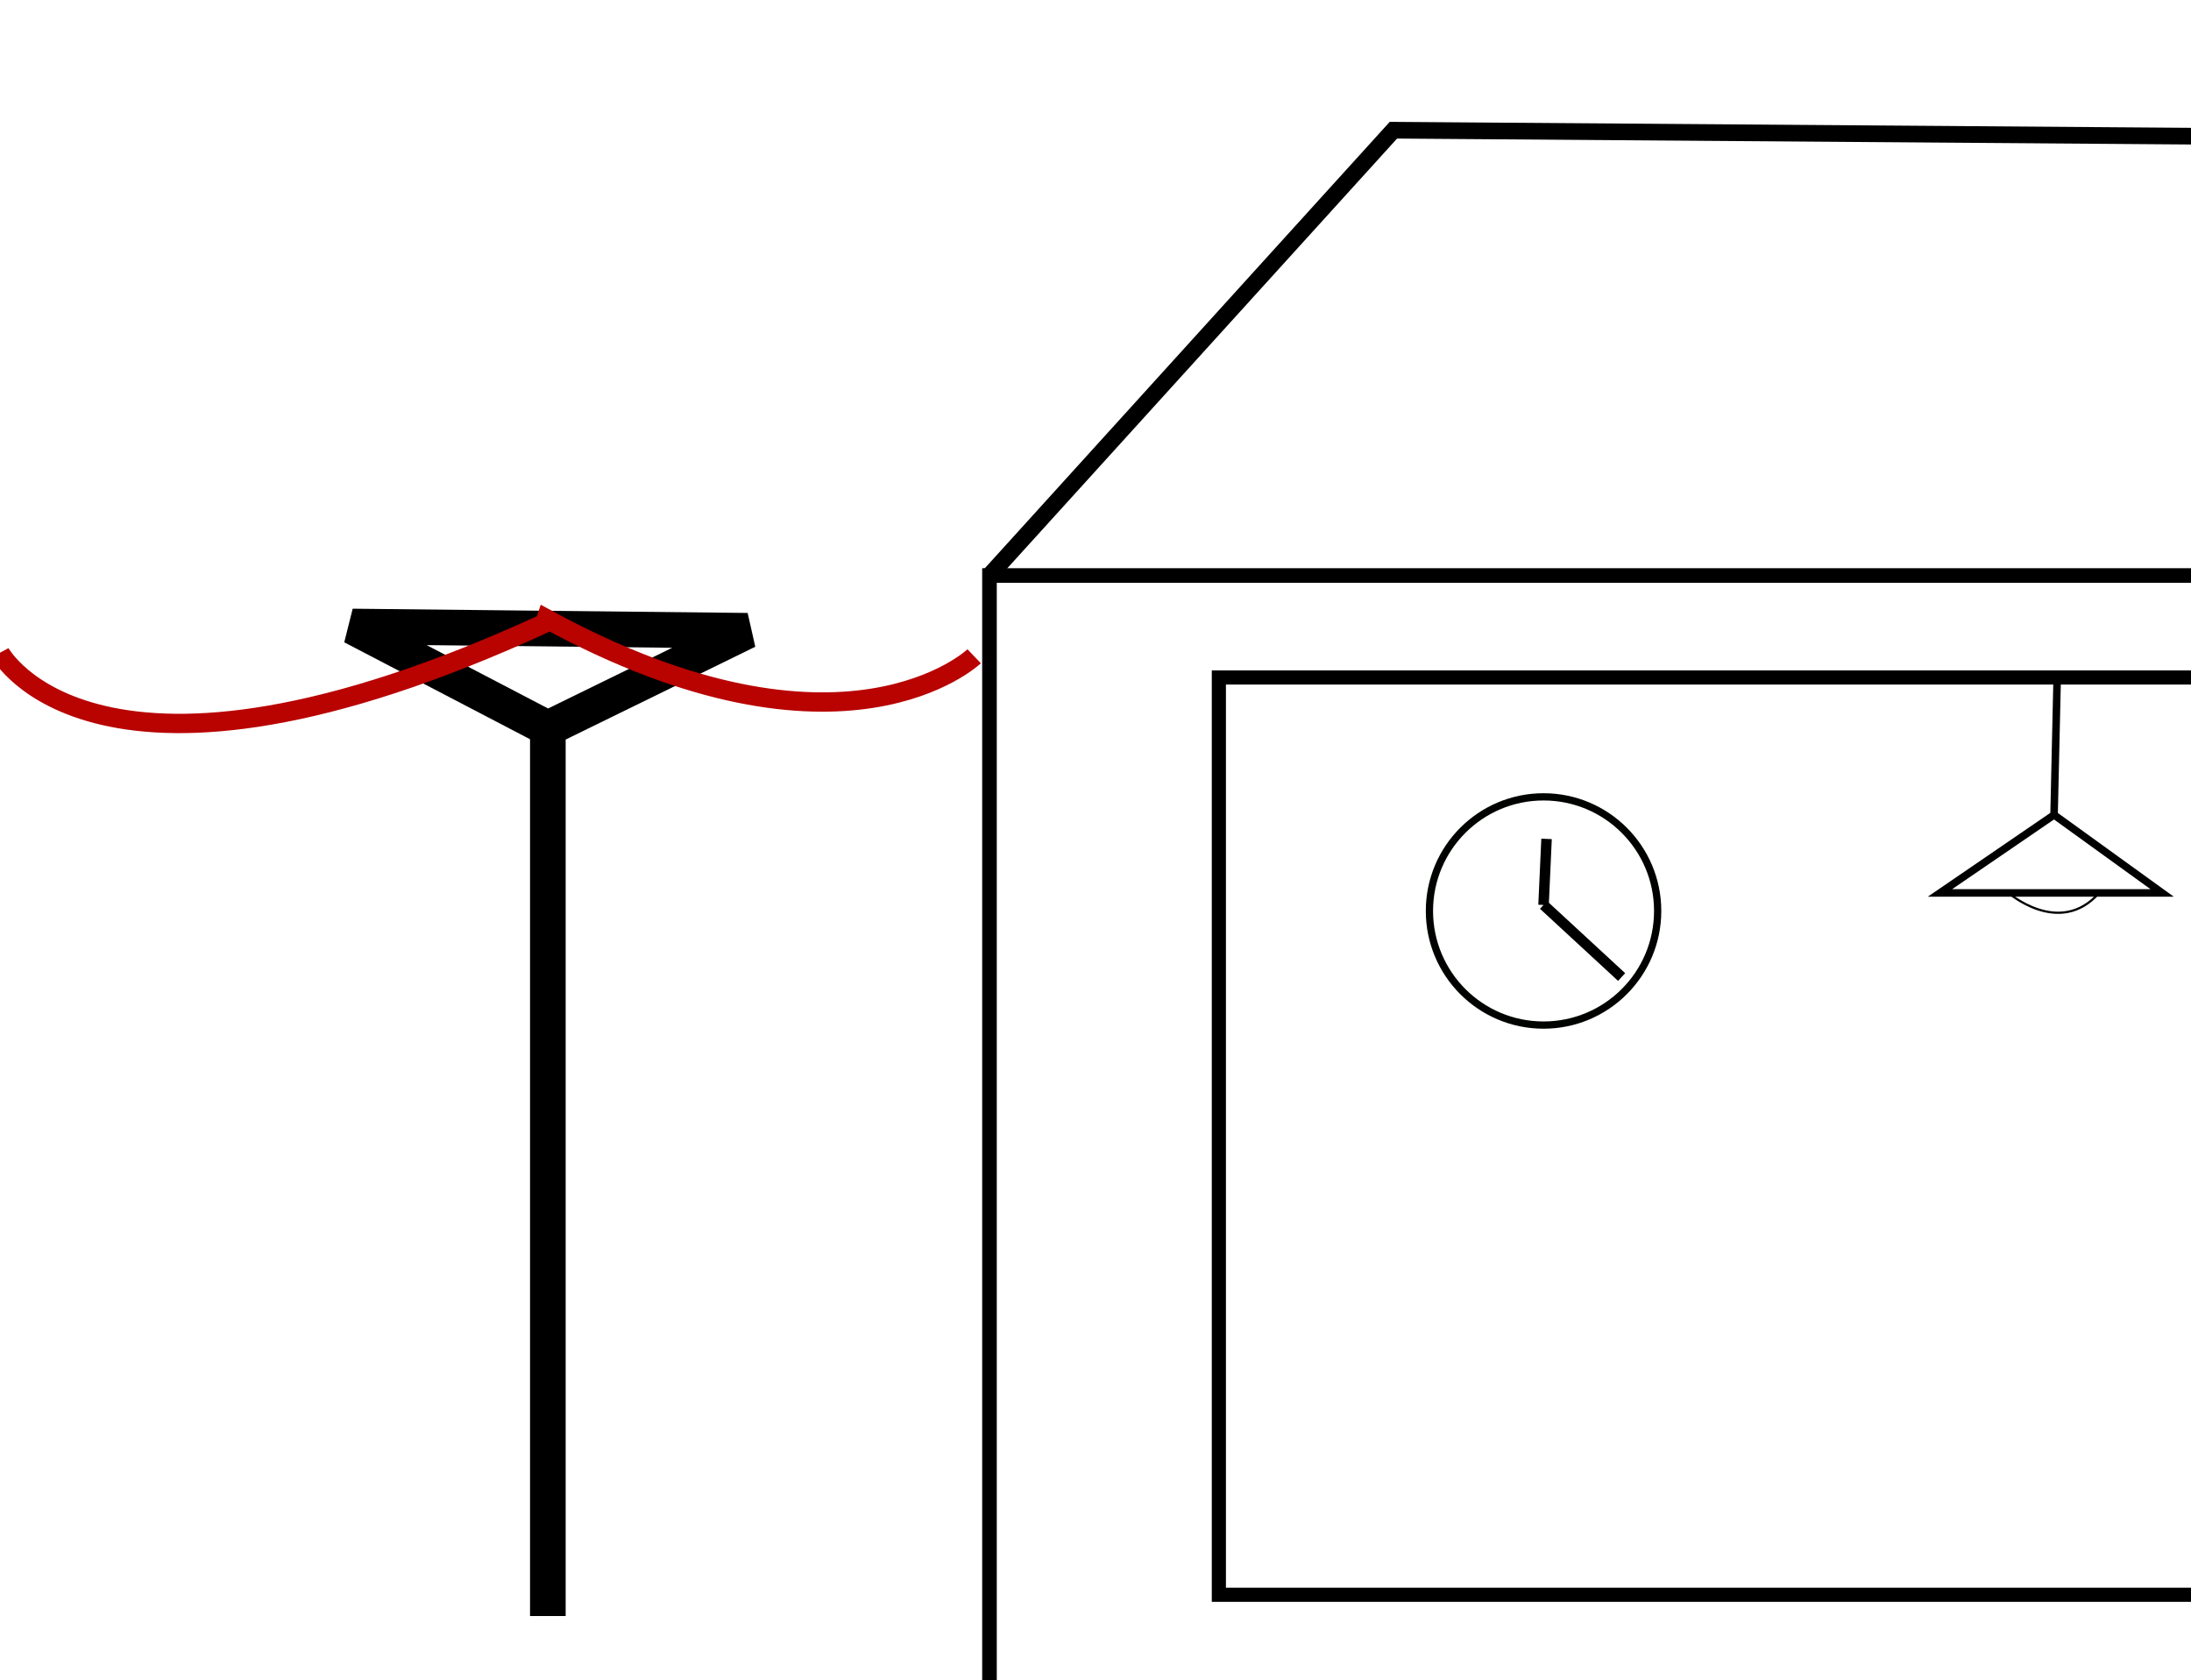
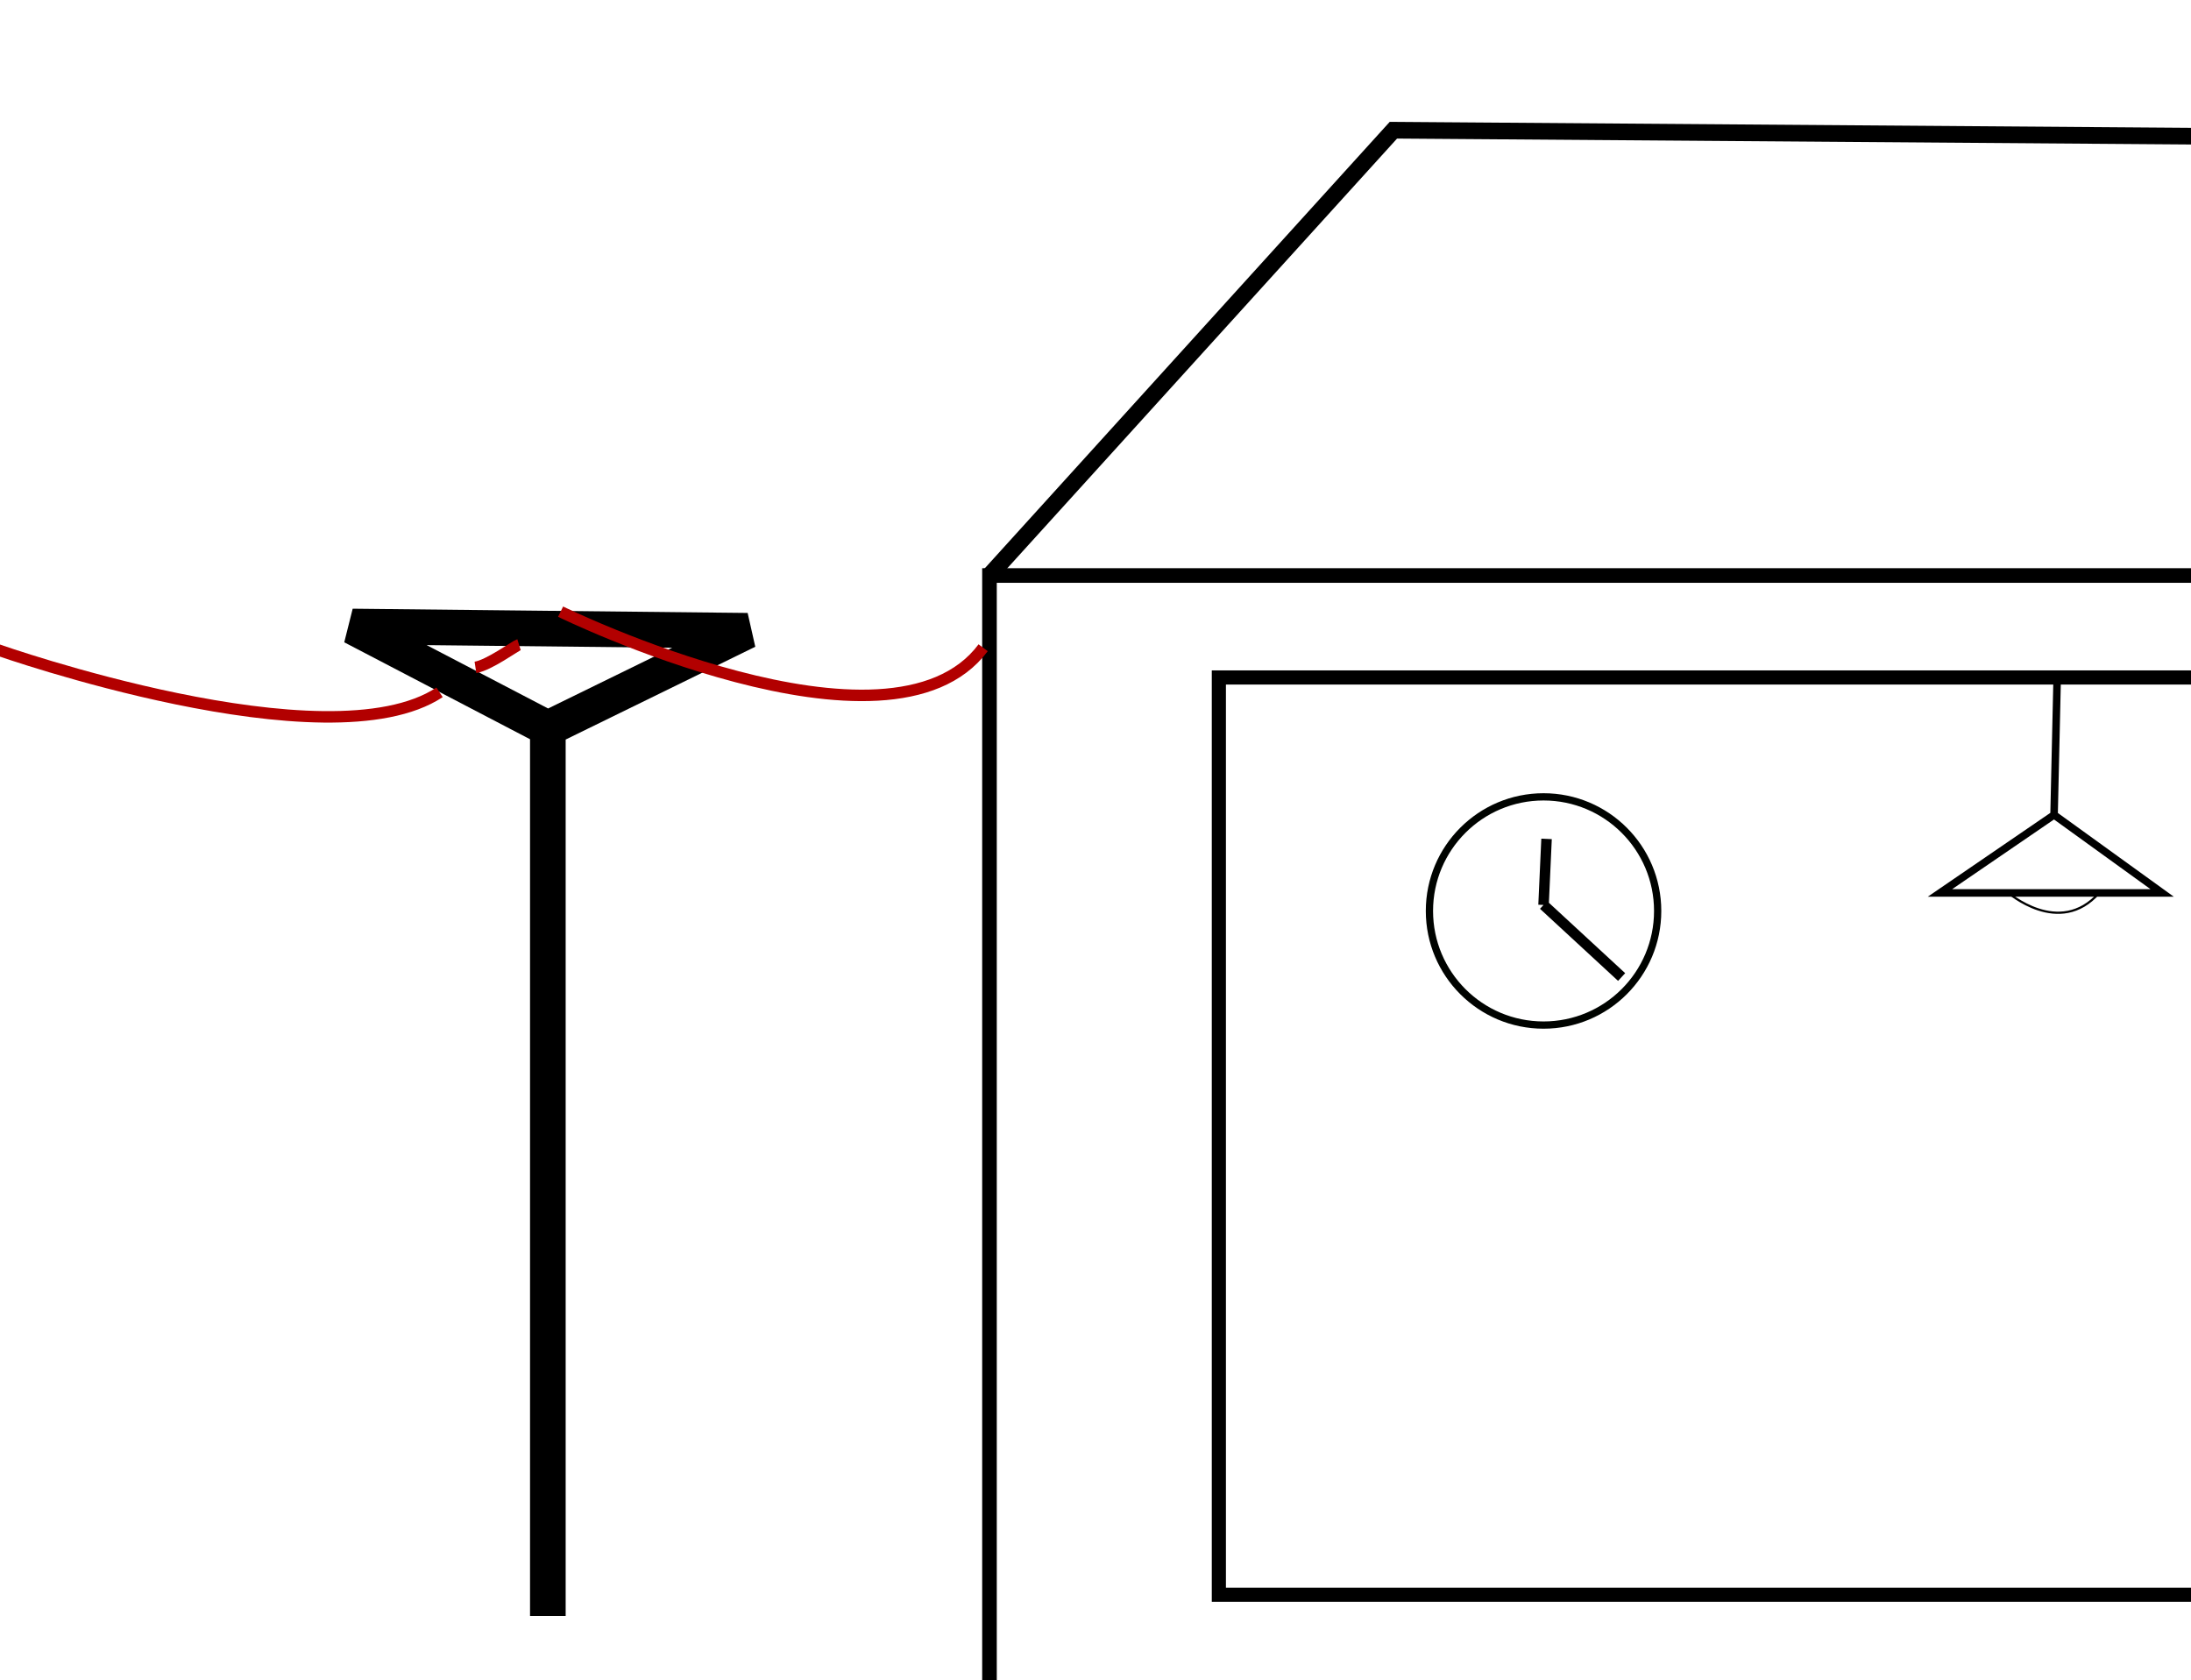
<svg xmlns="http://www.w3.org/2000/svg" xmlns:xlink="http://www.w3.org/1999/xlink" width="1560mm" height="1196mm" viewBox="0 0 1560 1196" version="1.1" id="svg5344">
  <defs id="defs5338">
    <clipPath clipPathUnits="userSpaceOnUse" id="clipPath5977">
      <use x="0" y="0" xlink:href="#g5973" id="use5979" width="100%" height="100%" />
    </clipPath>
  </defs>
  <g id="layer5">
    <g id="layer1" transform="translate(0,899)">
      <rect style="opacity:1;vector-effect:none;fill:none;fill-opacity:1;stroke:#000000;stroke-width:10.399;stroke-linecap:butt;stroke-linejoin:miter;stroke-miterlimit:4;stroke-dasharray:none;stroke-dashoffset:0;stroke-opacity:1" id="rect5350" width="883.019" height="816.495" x="704.514" y="-489.224" ry="0" />
      <rect style="opacity:1;vector-effect:none;fill:none;fill-opacity:1;stroke:#000000;stroke-width:10.069;stroke-linecap:butt;stroke-linejoin:miter;stroke-miterlimit:4;stroke-dasharray:none;stroke-dashoffset:0;stroke-opacity:1" id="rect5899" width="946.452" height="653.143" x="867.833" y="-416.619" />
      <path style="fill:none;stroke:#000000;stroke-width:25.365;stroke-linecap:butt;stroke-linejoin:miter;stroke-miterlimit:4;stroke-dasharray:none;stroke-opacity:1" d="m 390.071,251.643 v -631.976 l 142.119,-69.548 -281.214,-3.024 139.095,72.571" id="path5901" />
-       <path style="fill:none;stroke:#b80300;stroke-width:13.765;stroke-linecap:butt;stroke-linejoin:miter;stroke-miterlimit:4;stroke-dasharray:none;stroke-opacity:1" d="m 0,-434.249 c 0,0 67.997,126.256 387.865,-20.977 l 1.069,-3.207 c 211.677,115.46 304.687,26.727 304.687,26.727" id="path5903" />
      <circle style="opacity:1;vector-effect:none;fill:none;fill-opacity:1;stroke:#000300;stroke-width:5.165;stroke-linecap:butt;stroke-linejoin:miter;stroke-miterlimit:4;stroke-dasharray:none;stroke-dashoffset:0;stroke-opacity:1" id="path5986" cx="1099.012" cy="-250.368" r="81.25" />
      <path style="fill:none;stroke:#000000;stroke-width:7.465;stroke-linecap:butt;stroke-linejoin:miter;stroke-miterlimit:4;stroke-dasharray:none;stroke-opacity:1" d="m 1099.012,-254.644 2.138,-47.039 m -2.138,47.039 55.592,51.316" id="path5988" />
      <path style="fill:none;stroke:#000000;stroke-width:5.365;stroke-linecap:butt;stroke-linejoin:miter;stroke-opacity:1;stroke-miterlimit:4;stroke-dasharray:none" d="m 1464.637,-412.868 -2.138,94.079 -81.25,55.592 h 158.224 l -76.974,-55.592" id="path6009" />
      <path style="fill:none;stroke:#000000;stroke-width:1.565;stroke-linecap:butt;stroke-linejoin:miter;stroke-opacity:1;stroke-miterlimit:4;stroke-dasharray:none" d="m 1429.357,-263.731 c 0,0 36.883,32.607 65.214,0.535" id="path6011" />
      <path style="fill:none;stroke:#000000;stroke-width:11.865;stroke-linecap:butt;stroke-linejoin:miter;stroke-opacity:1;stroke-miterlimit:4;stroke-dasharray:none" d="m 704.514,-489.224 287.59,-317.065 573.026,4.276" id="path6013" />
+       <path style="fill:none;stroke:#b20000;stroke-width:8.165;stroke-linecap:butt;stroke-linejoin:miter;stroke-miterlimit:4;stroke-dasharray:none;stroke-opacity:1;font-variant-east_asian:normal;opacity:1;vector-effect:none;fill-opacity:1;stroke-dashoffset:0" d="m -1.512,-436.274 c 0,0 234.813,82.781 314.476,30.238" id="path900" />
+       <path style="fill:none;stroke:#b20000;stroke-width:8.165;stroke-linecap:butt;stroke-linejoin:miter;stroke-miterlimit:4;stroke-dasharray:none;stroke-opacity:1;font-variant-east_asian:normal;opacity:1;vector-effect:none;fill-opacity:1;stroke-dashoffset:0" d="m 338.521,-423.827 c 9.549,-1.446 28.439,-15.345 31.016,-16.142" id="path902" />
+       <path style="fill:none;stroke:#b20000;stroke-width:8.165;stroke-linecap:butt;stroke-linejoin:miter;stroke-opacity:1;font-variant-east_asian:normal;opacity:1;vector-effect:none;fill-opacity:1;stroke-miterlimit:4;stroke-dasharray:none;stroke-dashoffset:0" d="m 399.143,-463.488 c 0,0 234.345,114.905 300.869,25.702" id="path904" />
    </g>
    <g id="layer6">
      <g id="g5975" clip-path="url(#clipPath5977)">
        <g id="g5973">
-           <path id="path5949" d="m 245.888,-440.664 143.256,70.559 V -509.085 c -31.944,-0.416 83.88,5.456 -143.256,2.138 z" style="fill:none;stroke:#000000;stroke-width:0.265px;stroke-linecap:butt;stroke-linejoin:miter;stroke-opacity:1" transform="translate(0,899)" />
+           <path id="path5949" d="m 245.888,-440.664 143.256,70.559 v -135.578 c -31.944,-0.416 83.88,2.054 -143.256,-1.264 z" style="fill:none;stroke:#000000;stroke-width:0.265px;stroke-linecap:butt;stroke-linejoin:miter;stroke-opacity:1" transform="translate(0,899)" />
        </g>
      </g>
    </g>
  </g>
</svg>
